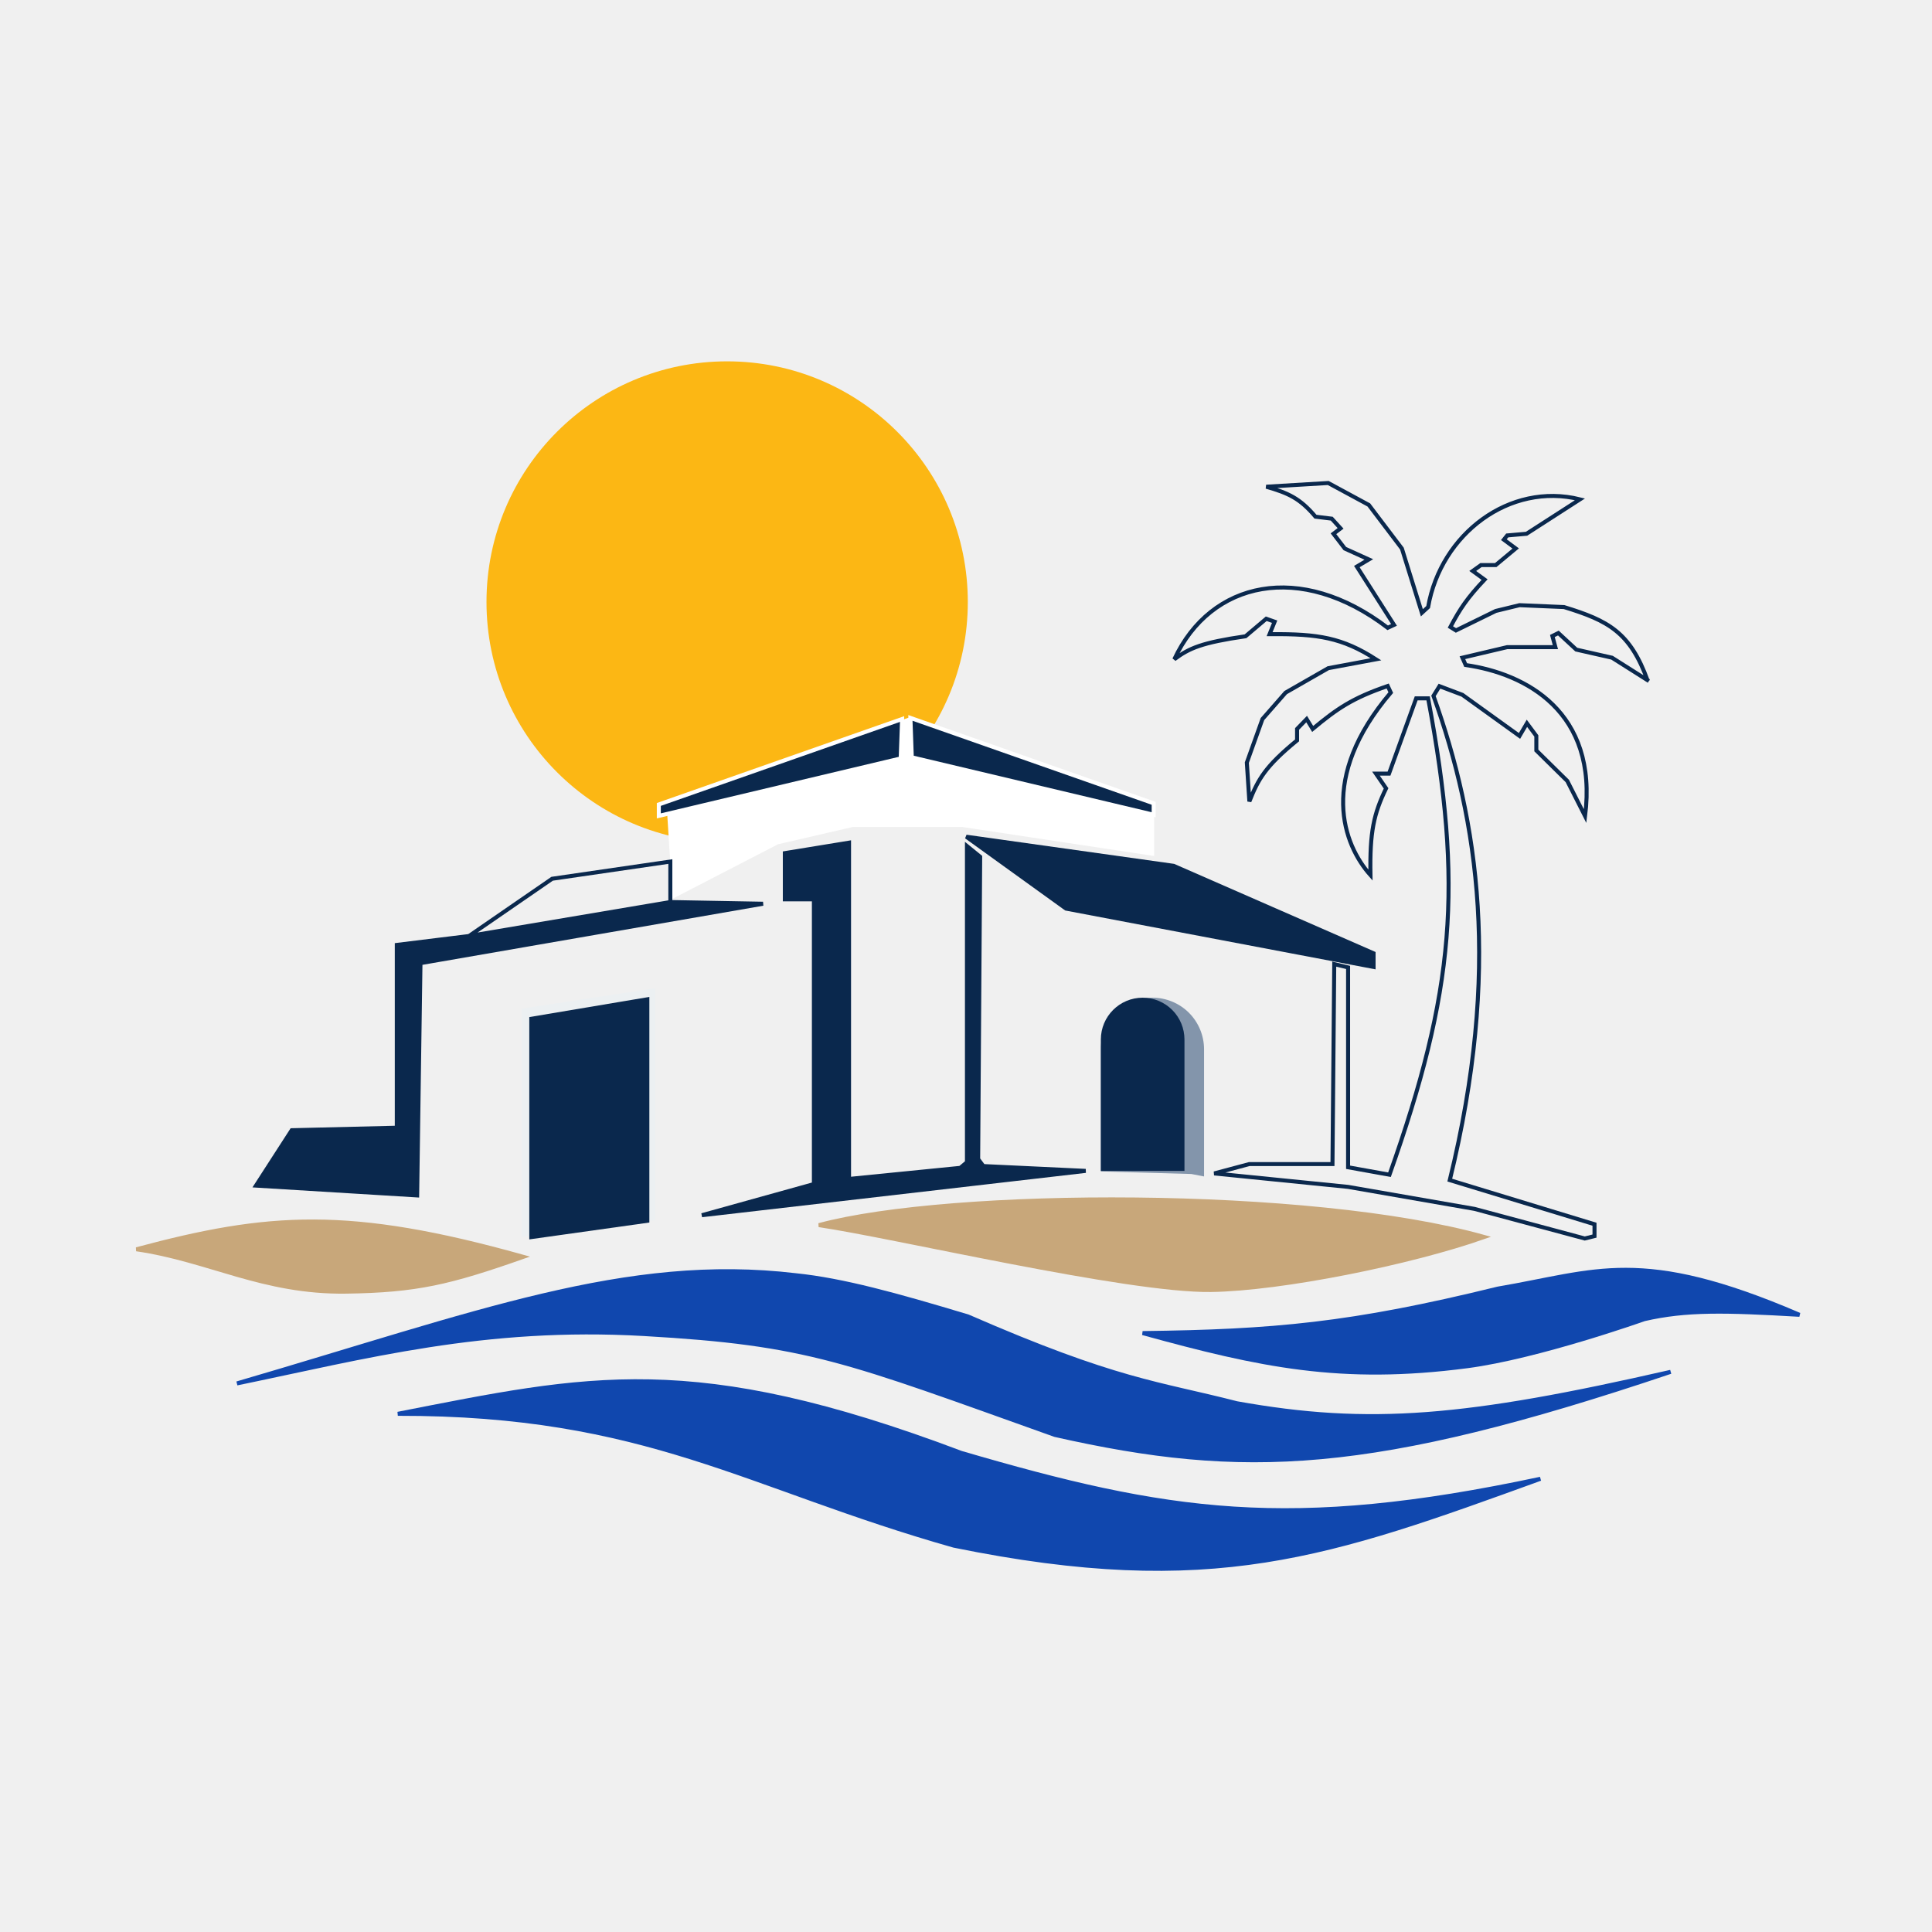
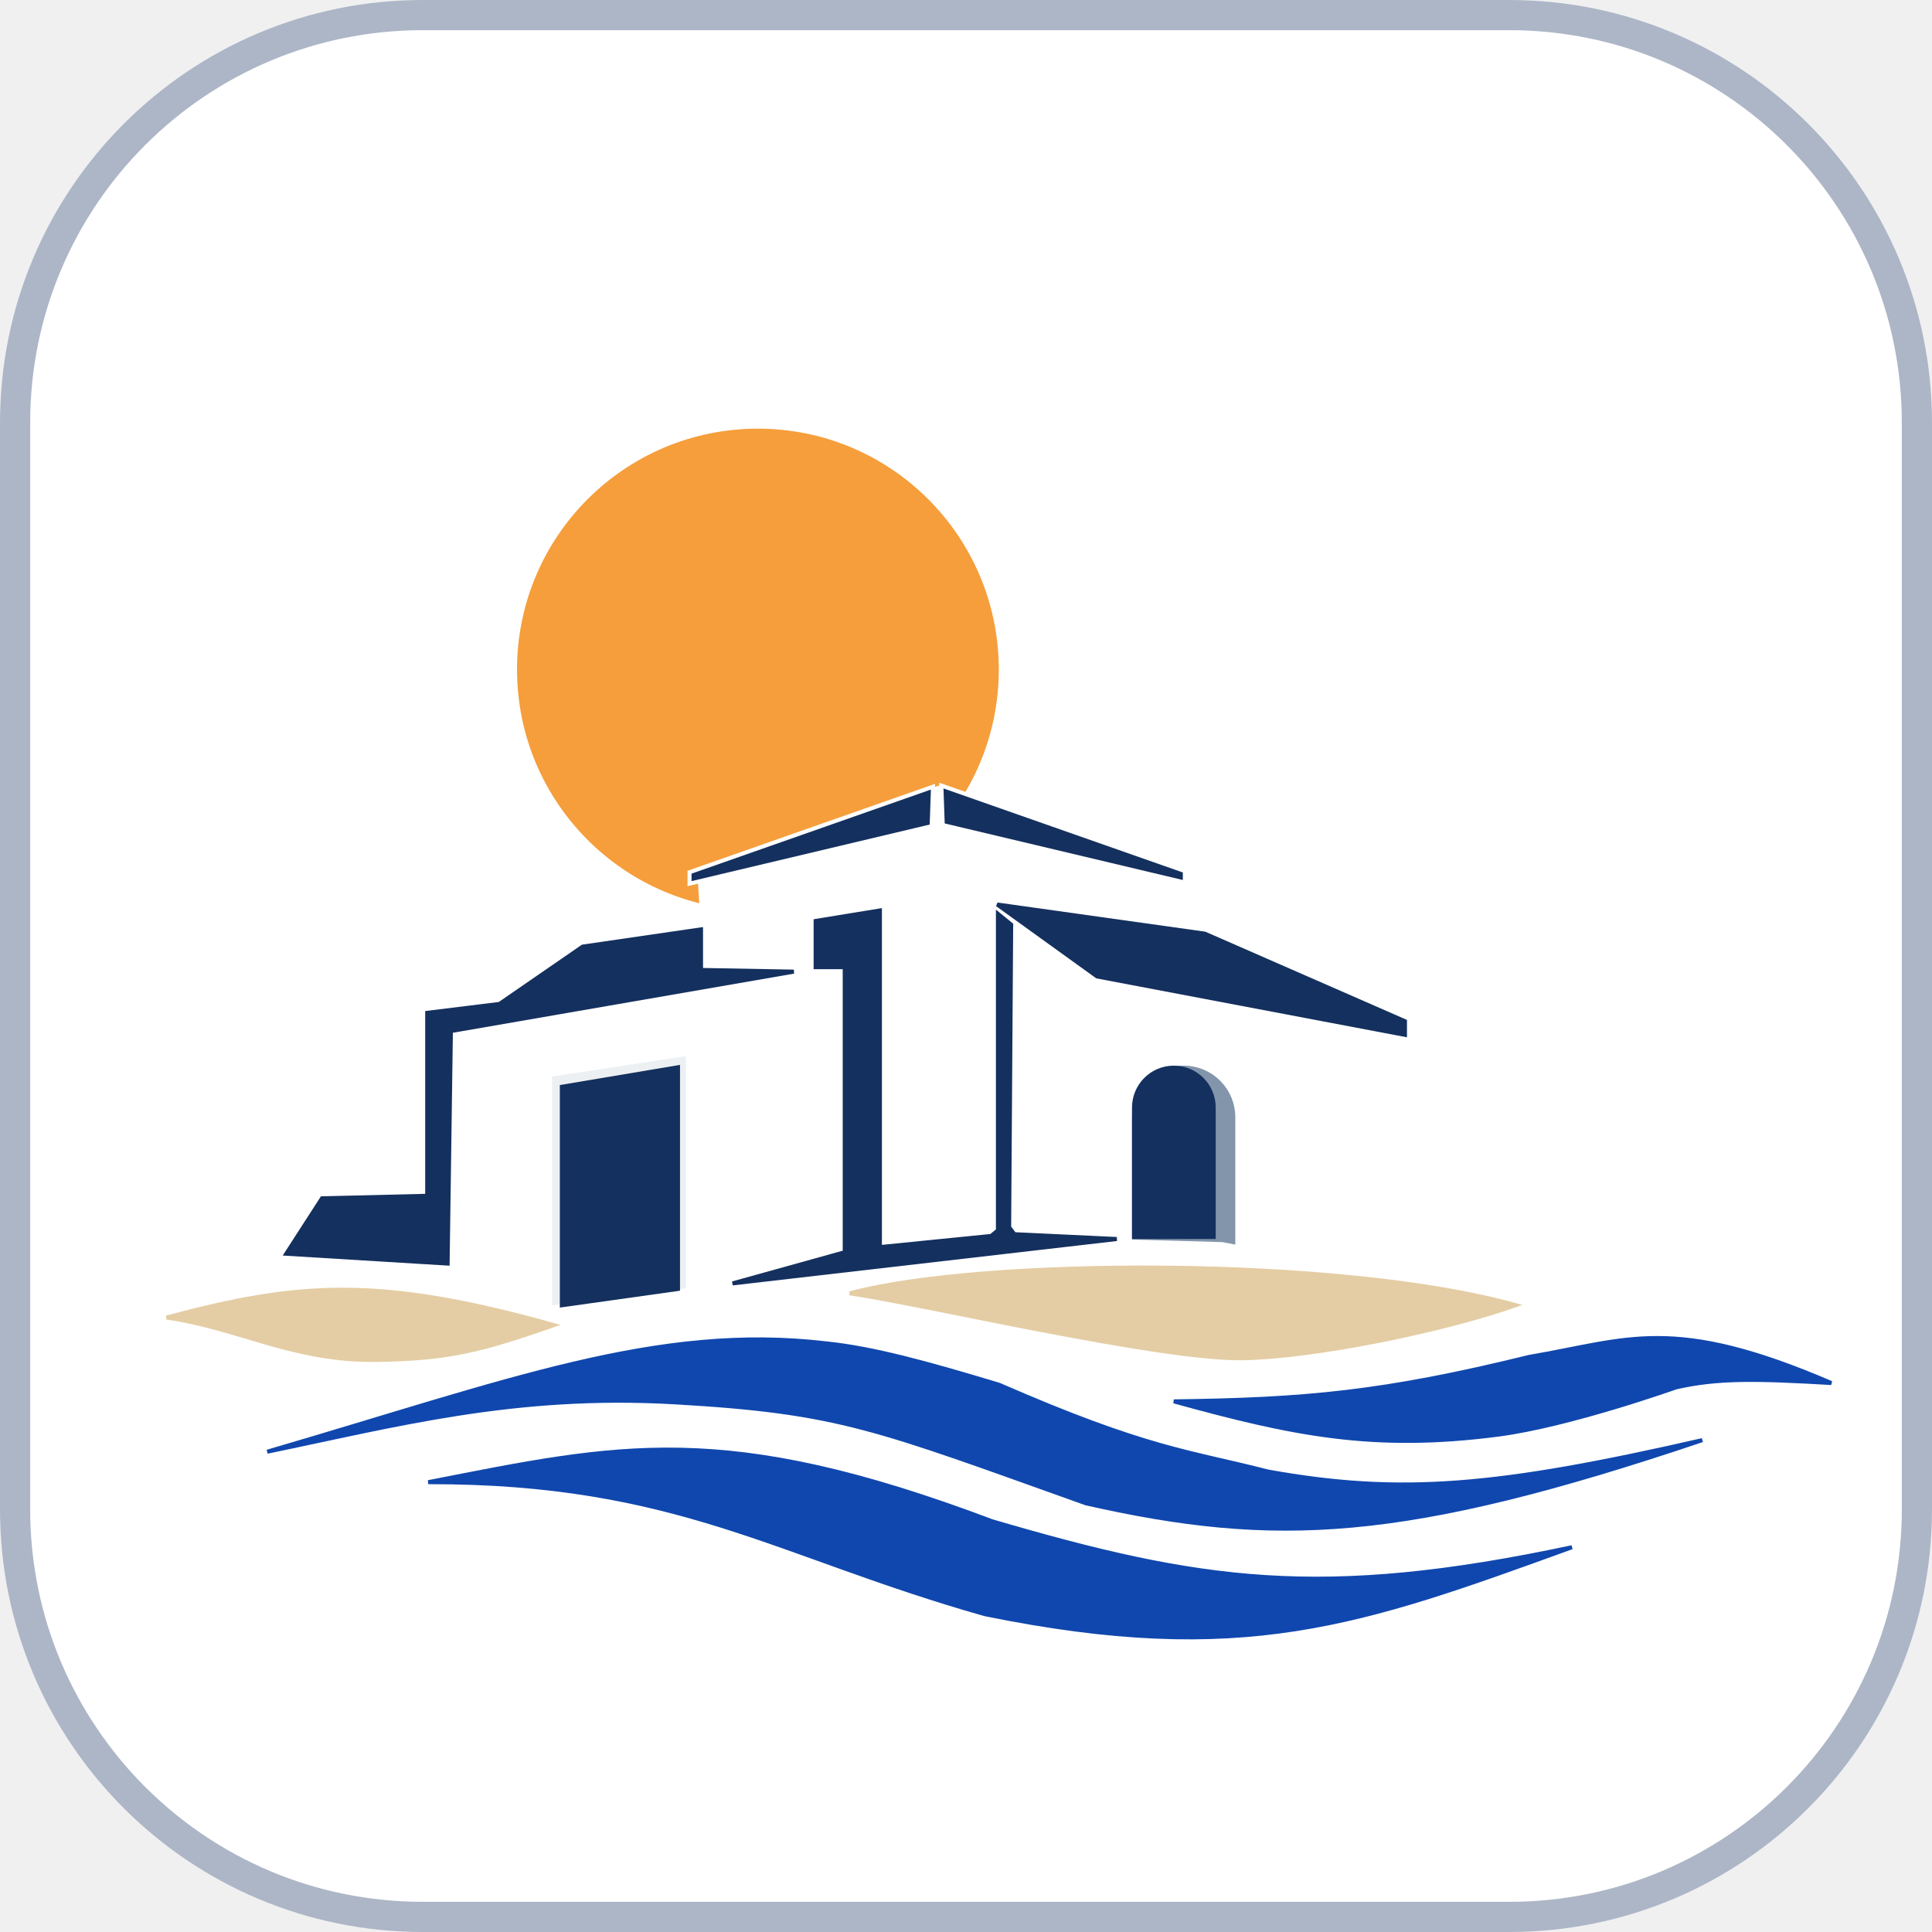
- <svg xmlns="http://www.w3.org/2000/svg" viewBox="0 0 44.8 44.8">
-   <g transform="matrix(1 0 0 1 3.162 8.379)">
-     <g transform="matrix(1 0 0 1 23.334 21.066)">
-       <path d="M0.000 1.467C3.022 1.429 4.828 1.274 8.236 0.436C10.525 0.048 11.545 -0.541 15.231 1.043C13.500 0.943 12.608 0.920 11.633 1.144C11.633 1.144 9.173 2.019 7.528 2.235C4.598 2.619 2.725 2.217 0.000 1.467Z" fill-rule="nonzero" fill="#1047AE" />
-       <path d="M0.000 1.467C3.022 1.429 4.828 1.274 8.236 0.436C10.525 0.048 11.545 -0.541 15.231 1.043C13.500 0.943 12.608 0.920 11.633 1.144C11.633 1.144 9.173 2.019 7.528 2.235C4.598 2.619 2.725 2.217 0.000 1.467Z" vector-effect="non-scaling-stroke" fill="none" stroke="#1047AE" stroke-width="0.093" />
-     </g>
-     <path transform="matrix(1 0 0 1 8.119 0)" d="M5.580 0.000C8.662 0.000 11.161 2.498 11.161 5.580C11.161 8.662 8.662 11.161 5.580 11.161C2.498 11.161 0.000 8.662 0.000 5.580C0.000 2.498 2.498 0.000 5.580 0.000Z" fill-rule="nonzero" fill="#FCB714" />
-     <path transform="matrix(1 0 0 1 12.314 8.256)" d="M0.119 4.206C0.119 4.206 0.000 2.309 0.000 2.309C0.000 2.309 0.000 1.983 0.000 1.983C0.000 1.983 5.611 0.000 5.611 0.000C5.611 0.000 11.287 2.048 11.287 2.048C11.287 2.048 11.287 3.214 11.287 3.214C11.287 3.214 6.829 2.540 6.829 2.540C6.829 2.540 4.302 2.540 4.302 2.540C4.302 2.540 2.565 2.942 2.565 2.942C2.565 2.942 0.119 4.206 0.119 4.206Z" fill-rule="nonzero" fill="#FFFFFF" />
-     <g transform="matrix(1 0 0 1 2.774 11.599)">
-       <path d="M0.000 7.514C0.000 7.514 0.829 6.230 0.829 6.230C0.829 6.230 3.265 6.172 3.265 6.172C3.265 6.172 3.265 1.933 3.265 1.933C3.265 1.933 4.939 1.727 4.939 1.727C4.939 1.727 9.608 0.939 9.608 0.939C9.608 0.939 11.757 0.978 11.757 0.978C11.757 0.978 3.814 2.356 3.814 2.356C3.814 2.356 3.737 7.742 3.737 7.742C3.737 7.742 0.000 7.514 0.000 7.514Z" fill-rule="nonzero" fill="#0A284D" />
-       <path d="M0.000 7.514C0.000 7.514 0.829 6.230 0.829 6.230C0.829 6.230 3.265 6.172 3.265 6.172C3.265 6.172 3.265 1.933 3.265 1.933C3.265 1.933 4.939 1.727 4.939 1.727C4.939 1.727 9.608 0.939 9.608 0.939C9.608 0.939 11.757 0.978 11.757 0.978C11.757 0.978 3.814 2.356 3.814 2.356C3.814 2.356 3.737 7.742 3.737 7.742C3.737 7.742 0.000 7.514 0.000 7.514ZM4.939 1.727C4.939 1.727 6.867 0.399 6.867 0.399C6.867 0.399 9.608 0.000 9.608 0.000C9.608 0.000 9.608 0.939 9.608 0.939" vector-effect="non-scaling-stroke" fill="none" stroke="#0A284D" stroke-width="0.093" />
-     </g>
-     <path transform="matrix(1 0 0 1 8.934 14.536)" d="M0.000 5.771C0.000 5.771 3.097 5.375 3.097 5.375C3.097 5.375 3.097 0.000 3.097 0.000C3.097 0.000 0.000 0.473 0.000 0.473C0.000 0.473 0.000 5.771 0.000 5.771Z" fill-rule="nonzero" fill="#ECF0F2" />
-     <g transform="matrix(1 0 0 1 9.158 14.793)">
-       <path d="M0.000 5.514C0.000 5.514 2.691 5.136 2.691 5.136C2.691 5.136 2.691 0.000 2.691 0.000C2.691 0.000 0.000 0.452 0.000 0.452C0.000 0.452 0.000 5.514 0.000 5.514Z" fill-rule="nonzero" fill="#0A284D" />
-       <path d="M0.000 5.514C0.000 5.514 2.691 5.136 2.691 5.136C2.691 5.136 2.691 0.000 2.691 0.000C2.691 0.000 0.000 0.452 0.000 0.452C0.000 0.452 0.000 5.514 0.000 5.514Z" vector-effect="non-scaling-stroke" fill="none" stroke="#0A284D" stroke-width="0.093" />
-     </g>
-     <g transform="matrix(1 0 0 1 17.949 8.268)">
-       <path d="M0.000 0.000C0.000 0.000 0.032 0.914 0.032 0.914C0.032 0.914 5.641 2.246 5.641 2.246C5.641 2.246 5.641 1.981 5.641 1.981C5.641 1.981 0.000 0.000 0.000 0.000Z" fill-rule="nonzero" fill="#0A284D" />
-       <path d="M0.000 0.000C0.000 0.000 0.032 0.914 0.032 0.914C0.032 0.914 5.641 2.246 5.641 2.246C5.641 2.246 5.641 1.981 5.641 1.981C5.641 1.981 0.000 0.000 0.000 0.000Z" vector-effect="non-scaling-stroke" fill="none" stroke="#FFFFFF" stroke-width="0.093" />
-     </g>
-     <g transform="matrix(-1 0 0 1 17.756 8.294)">
-       <path d="M0.000 0.000C0.000 0.000 0.032 0.914 0.032 0.914C0.032 0.914 5.641 2.246 5.641 2.246C5.641 2.246 5.641 1.981 5.641 1.981C5.641 1.981 0.000 0.000 0.000 0.000Z" fill-rule="nonzero" fill="#0A284D" />
-       <path d="M0.000 0.000C0.000 0.000 0.032 0.914 0.032 0.914C0.032 0.914 5.641 2.246 5.641 2.246C5.641 2.246 5.641 1.981 5.641 1.981C5.641 1.981 0.000 0.000 0.000 0.000Z" vector-effect="non-scaling-stroke" fill="none" stroke="#FFFFFF" stroke-width="0.093" />
-     </g>
-     <g transform="matrix(1 0 0 1 13.113 11.161)">
-       <path d="M1.924 0.243C1.924 0.243 1.924 1.314 1.924 1.314C1.924 1.314 2.598 1.314 2.598 1.314C2.598 1.314 2.598 7.917 2.598 7.917C2.598 7.917 0.000 8.639 0.000 8.639C0.000 8.639 8.900 7.611 8.900 7.611C8.900 7.611 6.527 7.499 6.527 7.499C6.527 7.499 6.407 7.338 6.407 7.338C6.407 7.338 6.454 0.328 6.454 0.328C6.454 0.328 6.147 0.078 6.147 0.078C6.147 0.078 6.147 7.410 6.147 7.410C6.147 7.410 5.991 7.541 5.991 7.541C5.991 7.541 3.413 7.798 3.413 7.798C3.413 7.798 3.413 0.000 3.413 0.000C3.413 0.000 1.924 0.243 1.924 0.243Z" fill-rule="nonzero" fill="#0A284D" />
-       <path d="M1.924 0.243C1.924 0.243 1.924 1.314 1.924 1.314C1.924 1.314 2.598 1.314 2.598 1.314C2.598 1.314 2.598 7.917 2.598 7.917C2.598 7.917 0.000 8.639 0.000 8.639C0.000 8.639 8.900 7.611 8.900 7.611C8.900 7.611 6.527 7.499 6.527 7.499C6.527 7.499 6.407 7.338 6.407 7.338C6.407 7.338 6.454 0.328 6.454 0.328C6.454 0.328 6.147 0.078 6.147 0.078C6.147 0.078 6.147 7.410 6.147 7.410C6.147 7.410 5.991 7.541 5.991 7.541C5.991 7.541 3.413 7.798 3.413 7.798C3.413 7.798 3.413 0.000 3.413 0.000C3.413 0.000 1.924 0.243 1.924 0.243Z" vector-effect="non-scaling-stroke" fill="none" stroke="#0A284D" stroke-width="0.093" />
-     </g>
-     <g transform="matrix(1 0 0 1 19.244 11.023)">
-       <path d="M0.000 0.000C0.000 0.000 2.313 1.667 2.313 1.667C2.313 1.667 9.445 3.020 9.445 3.020C9.445 3.020 9.445 2.704 9.445 2.704C9.445 2.704 4.808 0.675 4.808 0.675C4.808 0.675 0.000 0.000 0.000 0.000Z" fill-rule="nonzero" fill="#0A284D" />
-       <path d="M0.000 0.000C0.000 0.000 2.313 1.667 2.313 1.667C2.313 1.667 9.445 3.020 9.445 3.020C9.445 3.020 9.445 2.704 9.445 2.704C9.445 2.704 4.808 0.675 4.808 0.675C4.808 0.675 0.000 0.000 0.000 0.000Z" vector-effect="non-scaling-stroke" fill="none" stroke="#0A284D" stroke-width="0.093" />
-     </g>
-     <path transform="matrix(1 0 0 1 22.365 14.756)" d="M1.197 0.000C1.197 0.000 1.197 0.000 1.197 0.000C1.514 -0.000 1.818 0.126 2.043 0.350C2.267 0.575 2.393 0.879 2.393 1.197C2.393 1.197 2.393 4.145 2.393 4.145C2.393 4.145 2.097 4.088 2.097 4.088C2.097 4.088 0.000 4.029 0.000 4.029C0.000 4.029 0.000 1.197 0.000 1.197C-0.000 0.536 0.536 0.000 1.197 0.000Z" fill-rule="nonzero" fill="#8395AB" />
-     <path transform="matrix(1 0 0 1 22.365 14.756)" d="M0.970 0.000C0.970 0.000 0.970 0.000 0.970 0.000C1.227 -0.000 1.473 0.102 1.655 0.284C1.837 0.466 1.939 0.712 1.939 0.970C1.939 0.970 1.939 4.016 1.939 4.016C1.939 4.016 0.000 4.016 0.000 4.016C0.000 4.016 0.000 0.970 0.000 0.970C-0.000 0.434 0.434 0.000 0.970 0.000Z" fill-rule="nonzero" fill="#0A284D" />
-     <path transform="matrix(1 0 0 1 24.068 2.821)" d="M11.005 4.592C11.005 4.592 10.150 4.051 10.150 4.051C10.150 4.051 9.321 3.863 9.321 3.863C9.321 3.863 8.906 3.479 8.906 3.479C8.906 3.479 8.767 3.548 8.767 3.548C8.767 3.548 8.837 3.806 8.837 3.806C8.837 3.806 7.720 3.806 7.720 3.806C7.720 3.806 6.681 4.051 6.681 4.051C6.681 4.051 6.756 4.221 6.756 4.221C8.145 4.419 9.831 5.300 9.526 7.725C9.526 7.725 9.113 6.909 9.113 6.909C9.113 6.909 8.395 6.202 8.395 6.202C8.395 6.202 8.395 5.865 8.395 5.865C8.395 5.865 8.177 5.572 8.177 5.572C8.177 5.572 8.005 5.865 8.005 5.865C8.005 5.865 6.681 4.912 6.681 4.912C6.681 4.912 6.149 4.711 6.149 4.711C6.149 4.711 6.010 4.936 6.010 4.936C7.051 7.837 7.578 11.308 6.388 16.165C6.388 16.165 9.744 17.188 9.744 17.188C9.744 17.188 9.744 17.463 9.744 17.463C9.744 17.463 9.518 17.519 9.518 17.519C9.518 17.519 6.961 16.832 6.961 16.832C6.961 16.832 4.030 16.322 4.030 16.322C4.030 16.322 0.926 16.010 0.926 16.010C0.926 16.010 1.738 15.793 1.738 15.793C1.738 15.793 3.668 15.793 3.668 15.793C3.668 15.793 3.709 11.156 3.709 11.156C3.709 11.156 4.030 11.233 4.030 11.233C4.030 11.233 4.030 15.867 4.030 15.867C4.030 15.867 4.990 16.040 4.990 16.040C6.501 11.775 6.704 9.355 5.886 4.994C5.886 4.994 5.609 4.994 5.609 4.994C5.609 4.994 4.979 6.739 4.979 6.739C4.979 6.739 4.676 6.739 4.676 6.739C4.676 6.739 4.911 7.081 4.911 7.081C4.627 7.670 4.530 8.087 4.549 9.093C3.919 8.390 3.332 6.842 5.020 4.860C5.020 4.860 4.949 4.707 4.949 4.707C4.125 4.990 3.777 5.232 3.209 5.703C3.209 5.703 3.069 5.474 3.069 5.474C3.069 5.474 2.847 5.703 2.847 5.703C2.847 5.703 2.847 5.968 2.847 5.968C2.109 6.573 1.944 6.870 1.741 7.384C1.741 7.384 1.682 6.484 1.682 6.484C1.682 6.484 2.044 5.474 2.044 5.474C2.044 5.474 2.582 4.860 2.582 4.860C2.582 4.860 3.570 4.294 3.570 4.294C3.570 4.294 4.676 4.088 4.676 4.088C3.892 3.585 3.335 3.498 2.247 3.505C2.247 3.505 2.210 3.505 2.210 3.505C2.210 3.505 2.327 3.216 2.327 3.216C2.327 3.216 2.132 3.148 2.132 3.148C2.132 3.148 1.652 3.554 1.652 3.554C0.639 3.701 0.345 3.829 0.000 4.088C0.846 2.272 2.923 1.811 4.949 3.358C4.949 3.358 5.095 3.290 5.095 3.290C5.095 3.290 4.233 1.938 4.233 1.938C4.233 1.938 4.511 1.773 4.511 1.773C4.511 1.773 3.955 1.521 3.955 1.521C3.955 1.521 3.691 1.177 3.691 1.177C3.691 1.177 3.856 1.052 3.856 1.052C3.856 1.052 3.651 0.827 3.651 0.827C3.651 0.827 3.274 0.781 3.274 0.781C2.914 0.355 2.647 0.235 2.132 0.086C2.132 0.086 3.570 0.000 3.570 0.000C3.570 0.000 4.511 0.509 4.511 0.509C4.511 0.509 5.278 1.521 5.278 1.521C5.278 1.521 5.741 3.010 5.741 3.010C5.741 3.010 5.886 2.877 5.886 2.877C6.180 1.177 7.779 -0.026 9.407 0.379C9.407 0.379 8.168 1.177 8.168 1.177C8.168 1.177 7.720 1.216 7.720 1.216C7.720 1.216 7.642 1.314 7.642 1.314C7.642 1.314 7.917 1.518 7.917 1.518C7.917 1.518 7.454 1.903 7.454 1.903C7.454 1.903 7.112 1.903 7.112 1.903C7.112 1.903 6.920 2.040 6.920 2.040C6.920 2.040 7.195 2.240 7.195 2.240C6.792 2.668 6.630 2.910 6.402 3.339C6.402 3.339 6.531 3.419 6.531 3.419C6.531 3.419 7.454 2.967 7.454 2.967C7.454 2.967 8.005 2.833 8.005 2.833C8.005 2.833 9.038 2.877 9.038 2.877C10.063 3.192 10.572 3.457 10.980 4.592" vector-effect="non-scaling-stroke" fill="none" stroke="#0A284D" stroke-width="0.093" />
-     <g transform="matrix(1 0 0 1 0.001 19.946)">
-       <path d="M0.000 0.644C3.056 -0.176 4.932 -0.312 8.972 0.819C7.260 1.421 6.502 1.602 4.870 1.626C2.930 1.655 1.684 0.888 0.000 0.644Z" fill-rule="nonzero" fill="#C8A77A" />
-       <path d="M0.000 0.644C3.056 -0.176 4.932 -0.312 8.972 0.819C7.260 1.421 6.502 1.602 4.870 1.626C2.930 1.655 1.684 0.888 0.000 0.644Z" vector-effect="non-scaling-stroke" fill="none" stroke="#C8A77A" stroke-width="0.093" />
-     </g>
-     <g transform="matrix(1 0 0 1 15.827 19.433)">
-       <path d="M0.000 0.597C3.056 -0.224 11.389 -0.258 15.429 0.872C13.716 1.474 10.728 2.077 9.095 2.101C7.156 2.130 1.684 0.840 0.000 0.597Z" fill-rule="nonzero" fill="#C8A77A" />
-       <path d="M0.000 0.597C3.056 -0.224 11.389 -0.258 15.429 0.872C13.716 1.474 10.728 2.077 9.095 2.101C7.156 2.130 1.684 0.840 0.000 0.597Z" vector-effect="non-scaling-stroke" fill="none" stroke="#C8A77A" stroke-width="0.093" />
-     </g>
-     <g transform="matrix(1 0 0 1 2.333 21.098)">
-       <path d="M0.000 2.602C5.560 0.979 9.020 -0.374 12.962 0.094C14.045 0.206 15.281 0.546 16.952 1.050C20.412 2.559 21.338 2.588 23.185 3.062C26.266 3.615 28.503 3.418 33.244 2.334C26.301 4.673 23.337 4.783 18.967 3.797C14.093 2.058 13.264 1.676 9.438 1.457C5.732 1.245 2.986 1.986 0.000 2.602Z" fill-rule="nonzero" fill="#1047AE" />
-       <path d="M0.000 2.602C5.560 0.979 9.020 -0.374 12.962 0.094C14.045 0.206 15.281 0.546 16.952 1.050C20.412 2.559 21.338 2.588 23.185 3.062C26.266 3.615 28.503 3.418 33.244 2.334C26.301 4.673 23.337 4.783 18.967 3.797C14.093 2.058 13.264 1.676 9.438 1.457C5.732 1.245 2.986 1.986 0.000 2.602Z" vector-effect="non-scaling-stroke" fill="none" stroke="#1047AE" stroke-width="0.093" />
-     </g>
-     <g transform="matrix(1 0 0 1 6.063 23.65)">
-       <path d="M0.000 0.755C4.414 -0.107 6.833 -0.690 13.062 1.661C17.851 3.064 20.671 3.503 26.494 2.262C21.613 4.032 18.879 5.032 12.893 3.812C8.076 2.449 5.770 0.744 0.000 0.755Z" fill-rule="nonzero" fill="#1047AE" />
-       <path d="M0.000 0.755C4.414 -0.107 6.833 -0.690 13.062 1.661C17.851 3.064 20.671 3.503 26.494 2.262C21.613 4.032 18.879 5.032 12.893 3.812C8.076 2.449 5.770 0.744 0.000 0.755Z" vector-effect="non-scaling-stroke" fill="none" stroke="#1047AE" stroke-width="0.093" />
-     </g>
+ <svg xmlns="http://www.w3.org/2000/svg" viewBox="0 0 64 64" fill="none">
+   <rect width="64" height="64" rx="14" fill="#fff" />
+   <rect x=".5" y=".5" width="63" height="63" rx="13.5" stroke="#14305e" stroke-opacity=".35" />
+   <g transform="translate(5.5 14.2) scale(1.43)">
+     <path d="M31.582 21.502C28.174 22.34 26.368 22.494 23.346 22.533C26.071 23.283 27.944 23.685 30.874 23.301C32.519 23.085 34.978 22.209 34.978 22.209C35.954 21.986 36.846 22.008 38.577 22.108C34.891 20.525 33.871 21.114 31.582 21.502Z" fill="#1047AE" stroke-width="0.093" stroke="#1047AE" />
+     <circle cx="13.711" cy="5.58" r="5.58" fill="#F59E3B" />
+     <path d="M12.325 10.565L12.445 12.462L14.891 11.198L16.627 10.796H19.154L23.613 11.47V10.304L17.936 8.256L12.325 10.239V10.565Z" fill="white" />
+     <path d="M2.785 19.113L3.614 17.829L6.05 17.771V13.532L7.725 13.326L9.652 11.998L12.393 11.599V12.539L14.542 12.578L6.599 13.955L6.523 19.341L2.785 19.113Z" fill="#14305e" stroke-width="0.093" stroke="#14305e" />
+     <path d="M12.042 19.912L8.945 20.307V15.009L12.042 14.536V19.912Z" fill="#ECF0F2" />
+     <path d="M11.86 19.929L9.169 20.307V15.245L11.86 14.793V19.929Z" fill="#14305e" stroke-width="0.093" stroke="#14305e" />
+     <path d="M17.993 9.182L17.961 8.268L23.601 10.248V10.514L17.993 9.182Z" fill="#14305e" stroke-width="0.093" stroke="white" />
+     <path d="M17.736 9.208L17.767 8.294L12.127 10.275V10.54L17.736 9.208Z" fill="#14305e" stroke-width="0.093" stroke="white" />
+     <path d="M15.048 12.475V11.404L16.537 11.161V18.959L19.115 18.701L19.271 18.571V11.239L19.578 11.489L19.531 18.499L19.651 18.66L22.024 18.772L13.124 19.8L15.722 19.078V12.475H15.048Z" fill="#14305e" stroke-width="0.093" stroke="#14305e" />
+     <path d="M21.568 12.69L19.255 11.023L24.063 11.698L28.7 13.727V14.043L21.568 12.69Z" fill="#14305e" stroke-width="0.093" stroke="#14305e" />
+     <path d="M22.377 15.953C22.377 15.292 22.913 14.756 23.573 14.756C24.234 14.756 24.77 15.292 24.77 15.953V18.901L24.473 18.844L22.377 18.785V15.953Z" fill="#8395AB" />
+     <path d="M22.377 15.726C22.377 15.191 22.811 14.756 23.346 14.756C23.882 14.756 24.316 15.191 24.316 15.726V18.772H22.377V15.726Z" fill="#14305e" />
+     <path d="M8.984 20.766C4.944 19.635 3.068 19.77 0.012 20.591C1.696 20.834 2.942 21.601 4.882 21.573C6.514 21.549 7.272 21.367 8.984 20.766Z" fill="#E4CDA4" stroke-width="0.093" stroke="#E4CDA4" />
+     <path d="M31.267 20.305C27.227 19.175 18.895 19.209 15.839 20.03C17.523 20.273 22.994 21.563 24.934 21.534C26.567 21.51 29.555 20.907 31.267 20.305Z" fill="#E4CDA4" stroke-width="0.093" stroke="#E4CDA4" />
+     <path d="M15.306 21.191C11.364 20.724 7.904 22.077 2.344 23.699C5.329 23.083 8.075 22.343 11.782 22.555C15.608 22.774 16.437 23.155 21.311 24.895C25.681 25.88 28.645 25.771 35.588 23.431C30.847 24.515 28.61 24.713 25.529 24.159C23.682 23.685 22.756 23.656 19.296 22.148C17.625 21.644 16.389 21.304 15.306 21.191Z" fill="#1047AE" stroke-width="0.093" stroke="#1047AE" />
+     <path d="M19.136 25.311C12.907 22.961 10.488 23.543 6.074 24.405C11.844 24.394 14.15 26.099 18.967 27.462C24.938 28.679 27.673 27.687 32.532 25.925L32.568 25.912C26.745 27.153 23.925 26.714 19.136 25.311Z" fill="#1047AE" stroke-width="0.093" stroke="#1047AE" />
  </g>
</svg>
